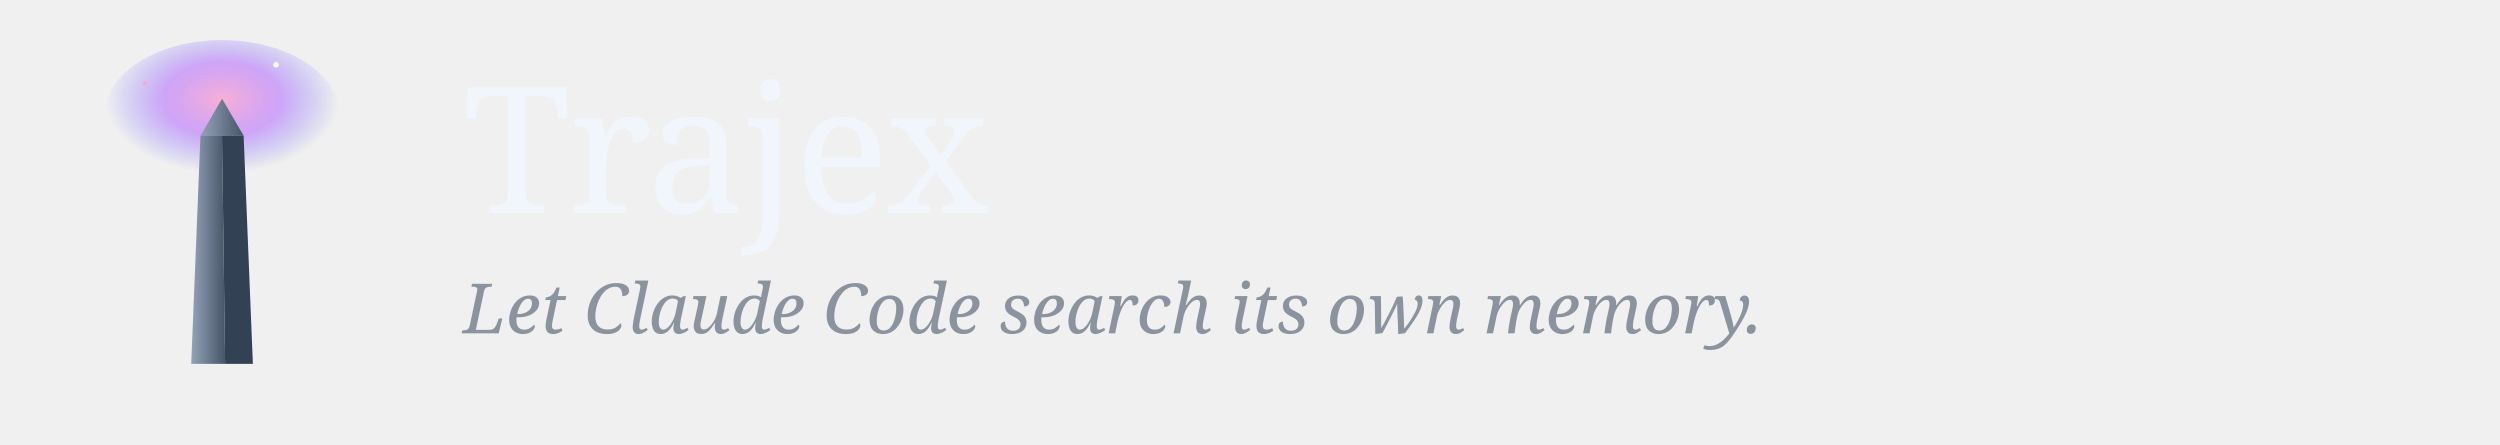
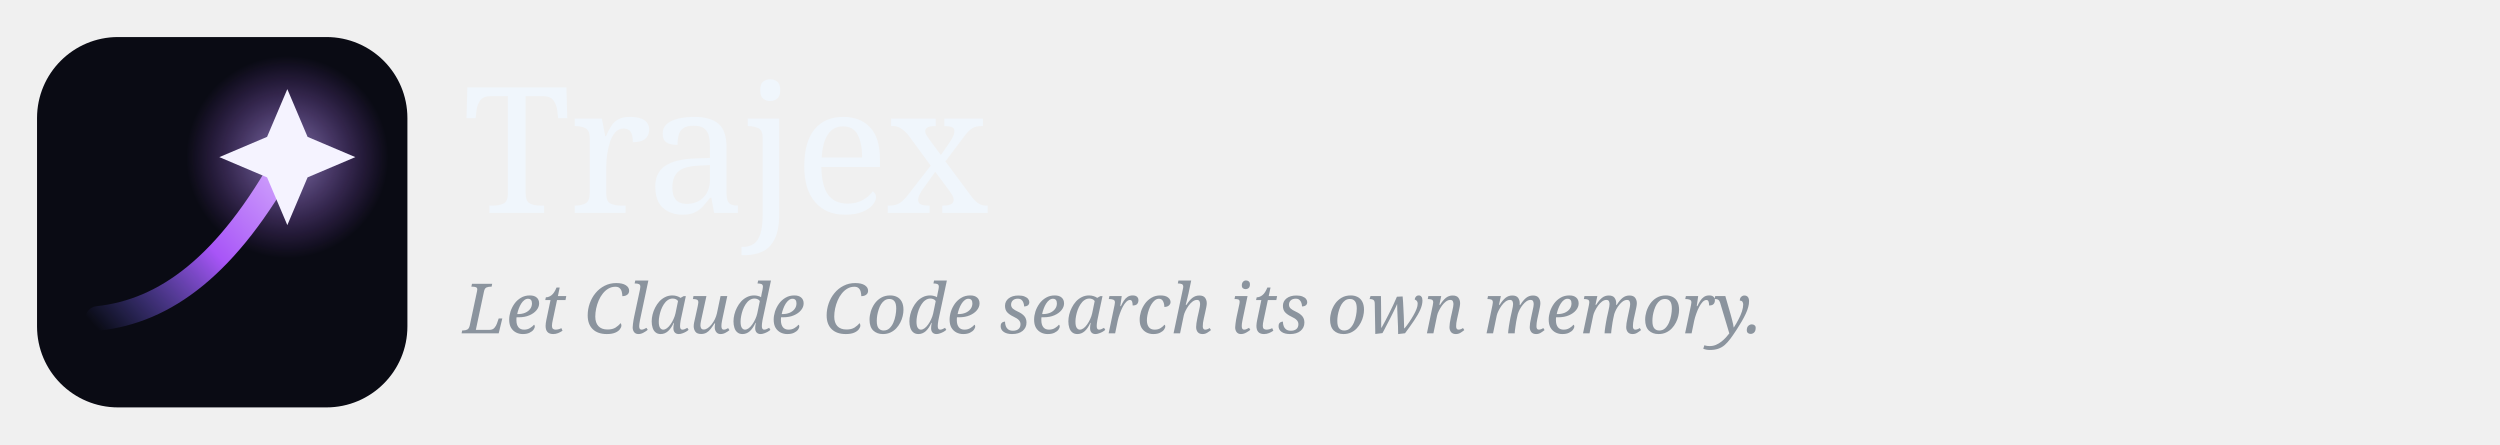
<svg xmlns="http://www.w3.org/2000/svg" viewBox="0 0 540 96" width="540" height="96">
  <defs>
-     <radialGradient id="aurora" cx="0.5" cy="0.4" r="0.5">
-       <stop offset="0" stop-color="#f9a8d4" stop-opacity="0.9" />
-       <stop offset="0.5" stop-color="#c084fc" stop-opacity="0.7" />
-       <stop offset="1" stop-color="#818cf8" stop-opacity="0" />
+     <linearGradient id="trail" x1="80" y1="400" x2="397" y2="115" gradientUnits="userSpaceOnUse">
+       <stop stop-color="#6366f1" stop-opacity="0" />
+       <stop offset=".45" stop-color="#a855f7" />
+       <stop offset="1" stop-color="#e9d5ff" />
+     </linearGradient>
+     <radialGradient id="glow" cx="50%" cy="50%" r="50%">
+       <stop stop-color="#c4b5fd" stop-opacity=".65" />
+       <stop offset="1" stop-color="#a855f7" stop-opacity="0" />
    </radialGradient>
-     <linearGradient id="stone" x1="0" y1="0" x2="1" y2="0">
-       <stop offset="0" stop-color="#94a3b8" />
-       <stop offset="1" stop-color="#475569" />
-     </linearGradient>
  </defs>
-   <g transform="translate(8 8) scale(0.333)">
-     <ellipse cx="120" cy="50" rx="76" ry="48" fill="url(#aurora)" />
-     <polygon points="120,40 106,64 134,64" fill="url(#stone)" />
-     <polygon points="106,64 120,64 122,212 100,212" fill="url(#stone)" />
-     <polygon points="120,64 134,64 140,212 122,212" fill="#334155" />
-     <circle cx="70" cy="30" r="1.5" fill="#f9a8d4" />
-     <circle cx="155" cy="18" r="1.8" fill="#ffffff" />
+   <g transform="translate(8 8) scale(.15625)">
+     <rect width="512" height="512" rx="112" fill="#0a0b14" />
+     <circle cx="346" cy="166" r="140" fill="url(#glow)" />
+     <path d="M84 389C177 379 263 317 346 166" fill="none" stroke="url(#trail)" stroke-width="34" stroke-linecap="round" />
+     <path d="M346 72 374 138 440 166 374 194 346 260 318 194 252 166 318 138Z" fill="#f5f3ff" />
  </g>
  <text x="100" y="46" font-family="Iowan Old Style, Charter, Georgia, serif" font-size="38" font-weight="500" fill="#f0f6fc" letter-spacing="-0.4">Trajex</text>
  <text x="100" y="72" font-family="Iowan Old Style, Charter, Georgia, serif" font-size="15" font-style="italic" fill="#8b949e">Let Claude Code search its own memory.</text>
</svg>
